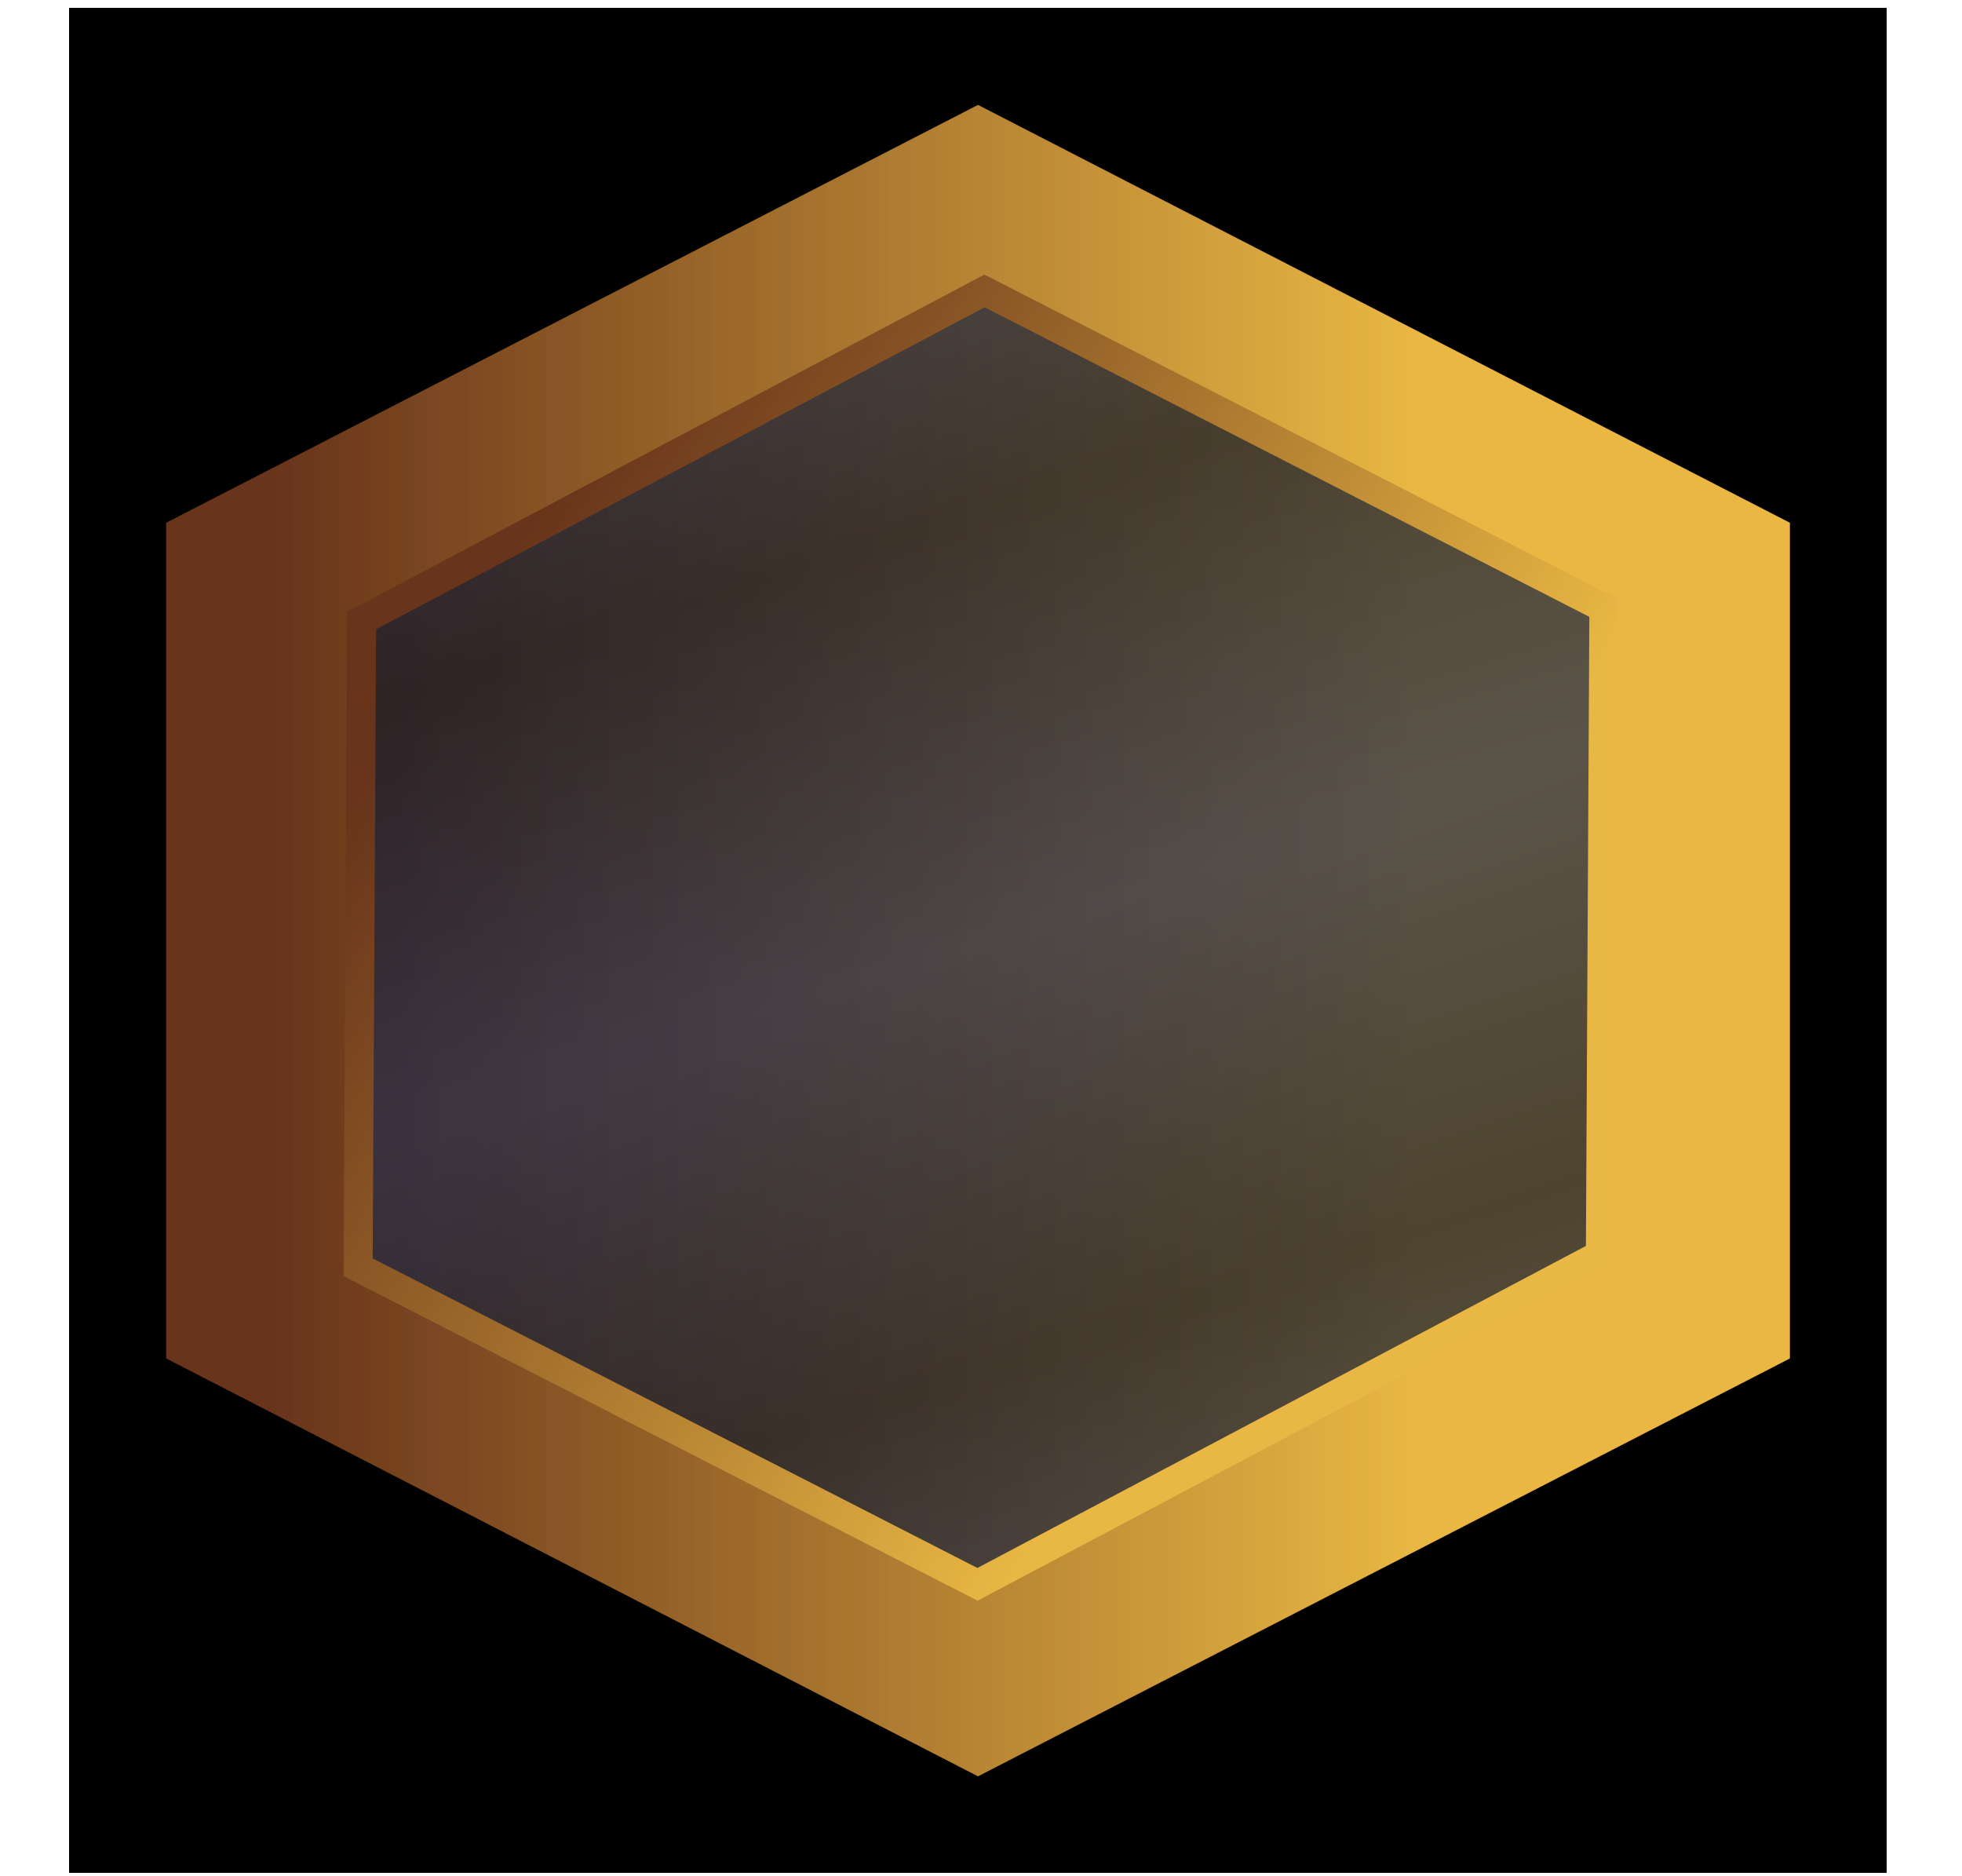
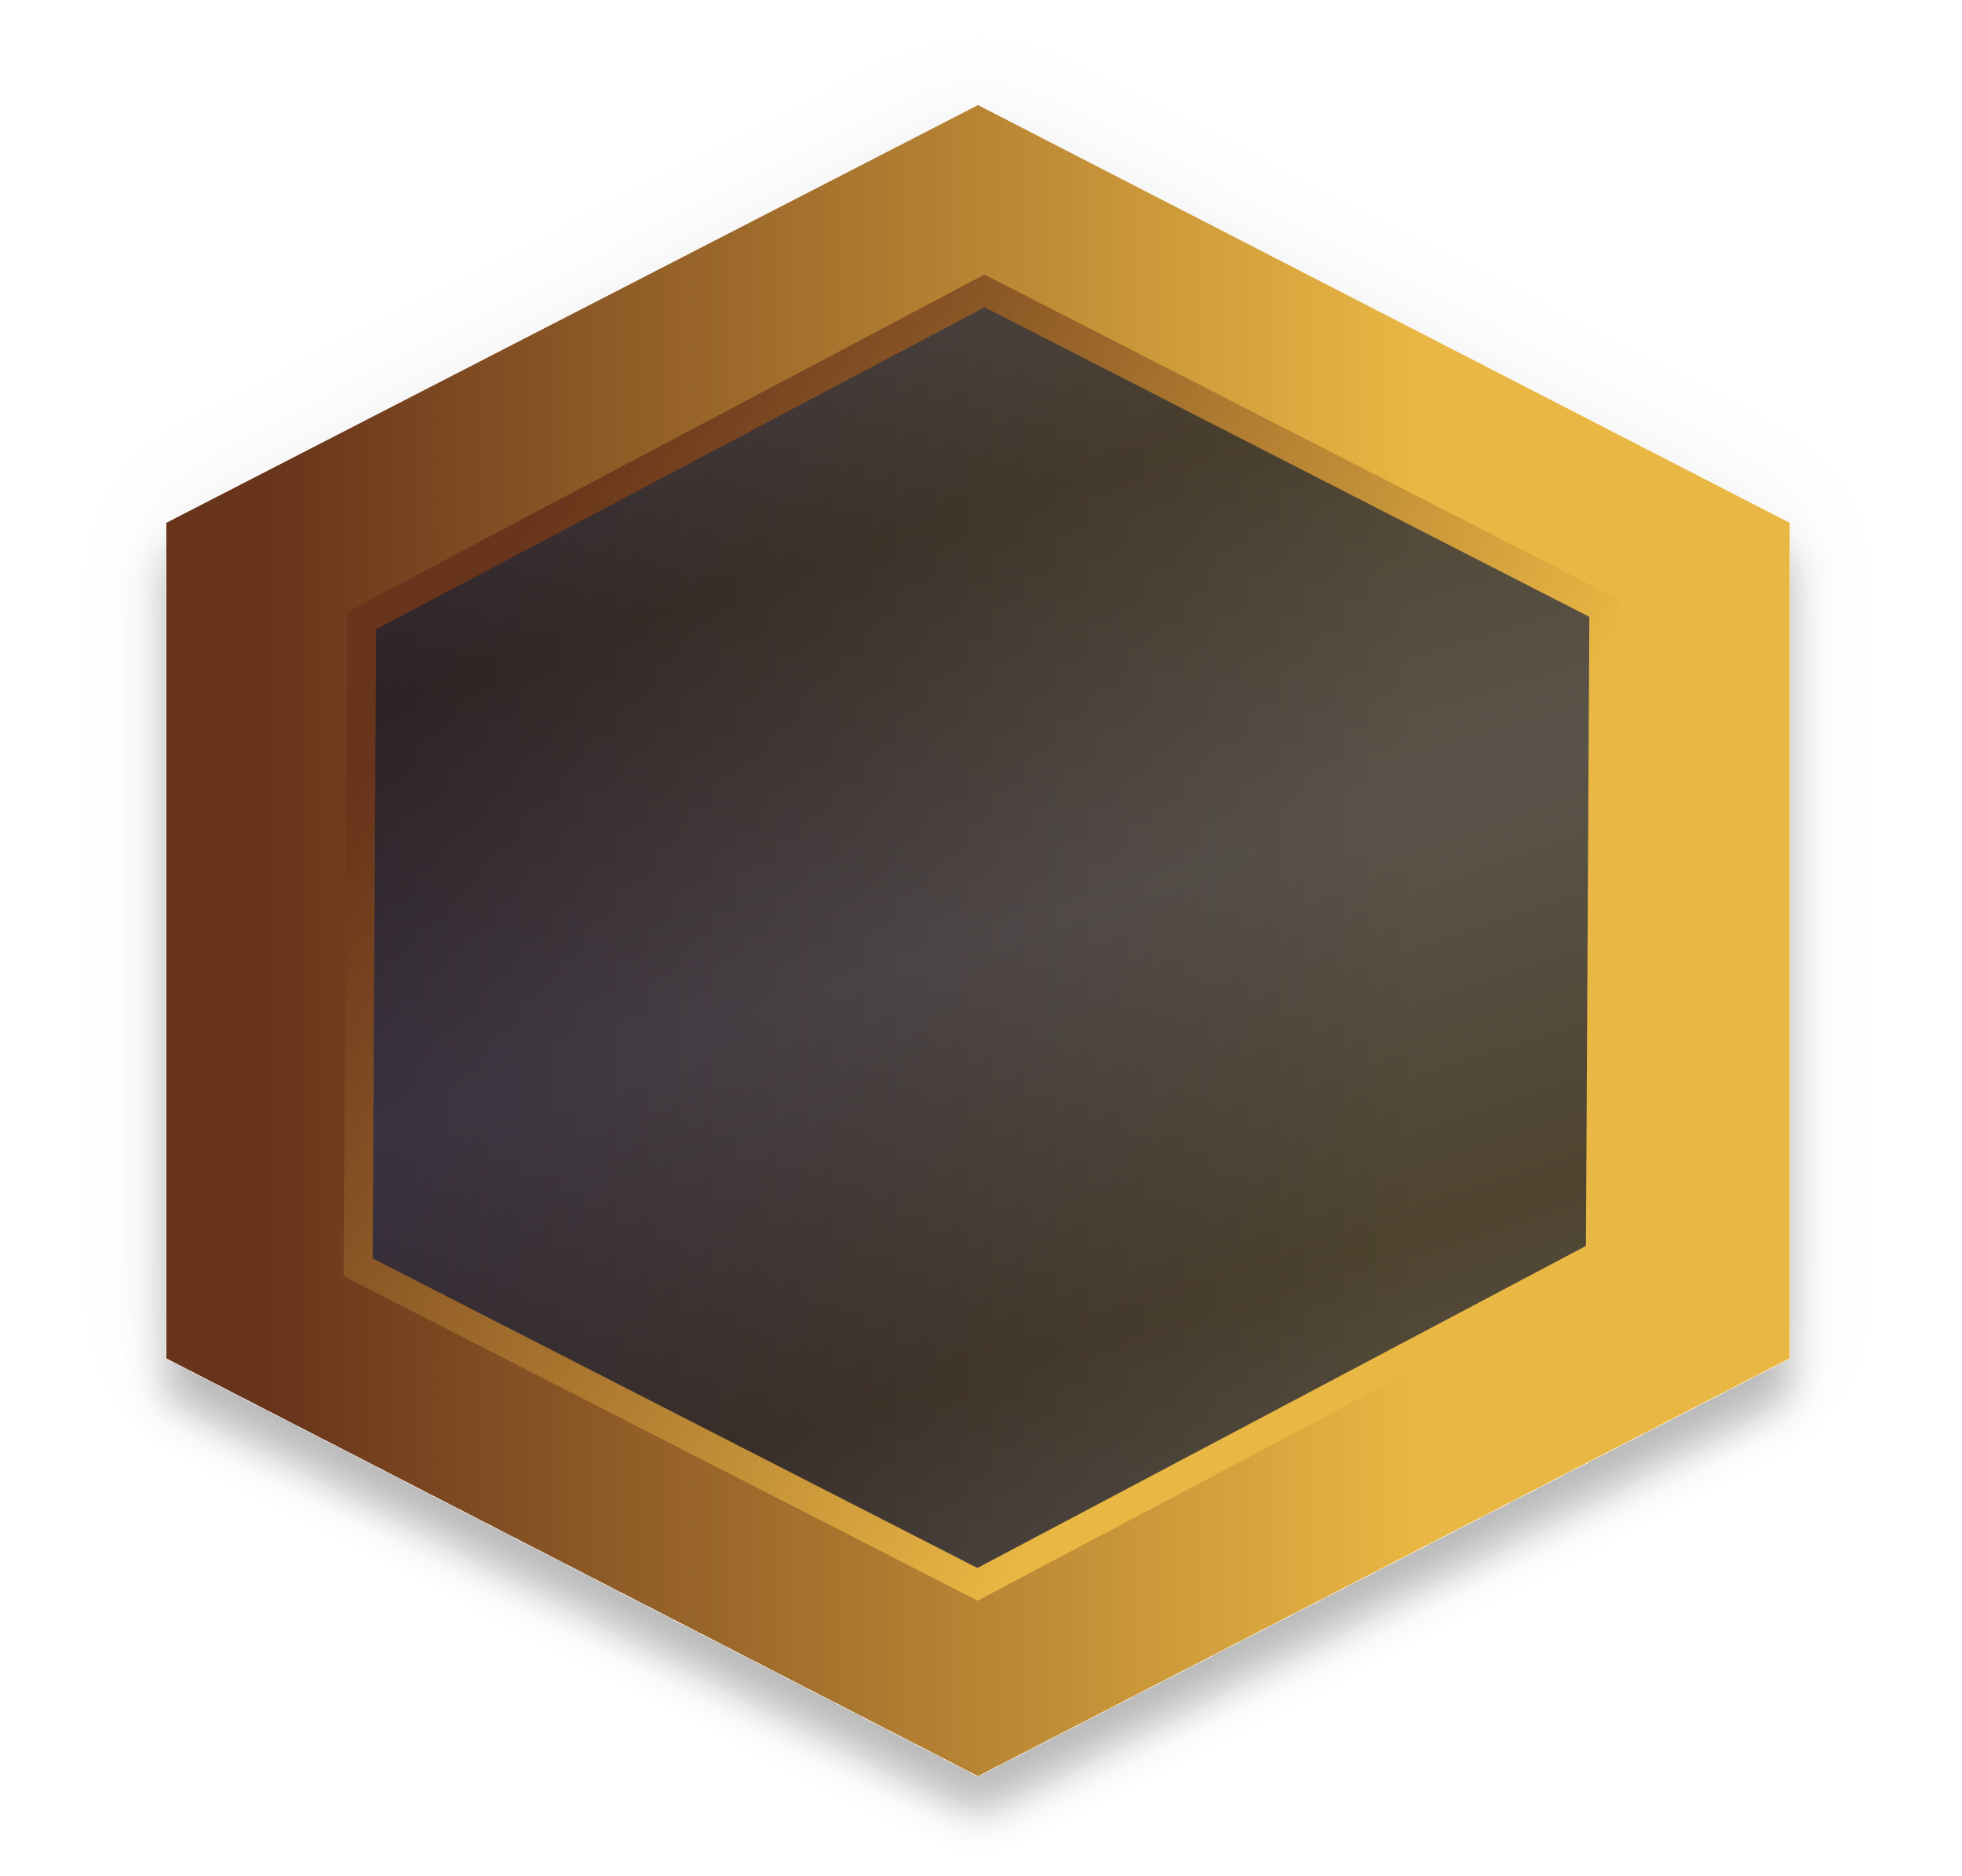
<svg xmlns="http://www.w3.org/2000/svg" width="203" height="194" viewBox="0 0 203 194" fill="none">
  <g filter="url(#filter0_dd_821653_529)">
    <path d="M101.19 183.741L17.205 140.523L17.205 54.086L101.19 10.868L185.175 54.086L185.175 140.523L101.19 183.741Z" fill="url(#paint0_linear_821653_529)" />
  </g>
  <path d="M165.583 129.793L101.137 163.894L37.054 131.095L37.417 64.196L101.863 30.096L165.946 62.895L165.583 129.793Z" fill="url(#paint1_diamond_821653_529)" fill-opacity="0.72" stroke="url(#paint2_linear_821653_529)" stroke-width="3" stroke-miterlimit="10" />
  <defs>
-     <filter id="filter0_dd_821653_529" x="7.205" y="0.868" width="187.97" height="192.873" filterUnits="userSpaceOnUse" colorInterpolationFilters="sRGB">
-       <feFlood floodOpacity="0" result="BackgroundImageFix" />
+     <filter id="filter0_dd_821653_529" x="7.205" y="0.868" width="187.97" height="192.873" filterUnits="userSpaceOnUse" color-interpolation-filters="sRGB">
+       <feFlood flood-opacity="0" result="BackgroundImageFix" />
      <feColorMatrix in="SourceAlpha" type="matrix" values="0 0 0 0 0 0 0 0 0 0 0 0 0 0 0 0 0 0 127 0" result="hardAlpha" />
      <feOffset />
      <feGaussianBlur stdDeviation="5" />
      <feComposite in2="hardAlpha" operator="out" />
      <feColorMatrix type="matrix" values="0 0 0 0 0 0 0 0 0 0 0 0 0 0 0 0 0 0 0.05 0" />
      <feBlend mode="normal" in2="BackgroundImageFix" result="effect1_dropShadow_821653_529" />
      <feColorMatrix in="SourceAlpha" type="matrix" values="0 0 0 0 0 0 0 0 0 0 0 0 0 0 0 0 0 0 127 0" result="hardAlpha" />
      <feOffset dy="4" />
      <feGaussianBlur stdDeviation="2" />
      <feComposite in2="hardAlpha" operator="out" />
      <feColorMatrix type="matrix" values="0 0 0 0 0 0 0 0 0 0 0 0 0 0 0 0 0 0 0.25 0" />
      <feBlend mode="normal" in2="effect1_dropShadow_821653_529" result="effect2_dropShadow_821653_529" />
      <feBlend mode="normal" in="SourceGraphic" in2="effect2_dropShadow_821653_529" result="shape" />
    </filter>
    <linearGradient id="paint0_linear_821653_529" x1="17.217" y1="97.305" x2="185.175" y2="97.305" gradientUnits="userSpaceOnUse">
      <stop offset="0.065" stop-color="#68341B" />
      <stop offset="0.77" stop-color="#E9B743" />
      <stop offset="0.98" stop-color="#E9B743" />
    </linearGradient>
    <radialGradient id="paint1_diamond_821653_529" cx="0" cy="0" r="1" gradientUnits="userSpaceOnUse" gradientTransform="translate(102.001 97.2514) rotate(-108.087) scale(90.4121 1486.43)">
      <stop stop-color="#242E4E" />
      <stop offset="0.47" stop-color="#121727" />
      <stop offset="0.765" stop-color="#202946" />
    </radialGradient>
    <linearGradient id="paint2_linear_821653_529" x1="37.427" y1="64.201" x2="158.018" y2="141.582" gradientUnits="userSpaceOnUse">
      <stop offset="0.065" stop-color="#68341B" />
      <stop offset="0.77" stop-color="#E9B743" />
      <stop offset="0.98" stop-color="#E9B743" />
    </linearGradient>
  </defs>
</svg>
